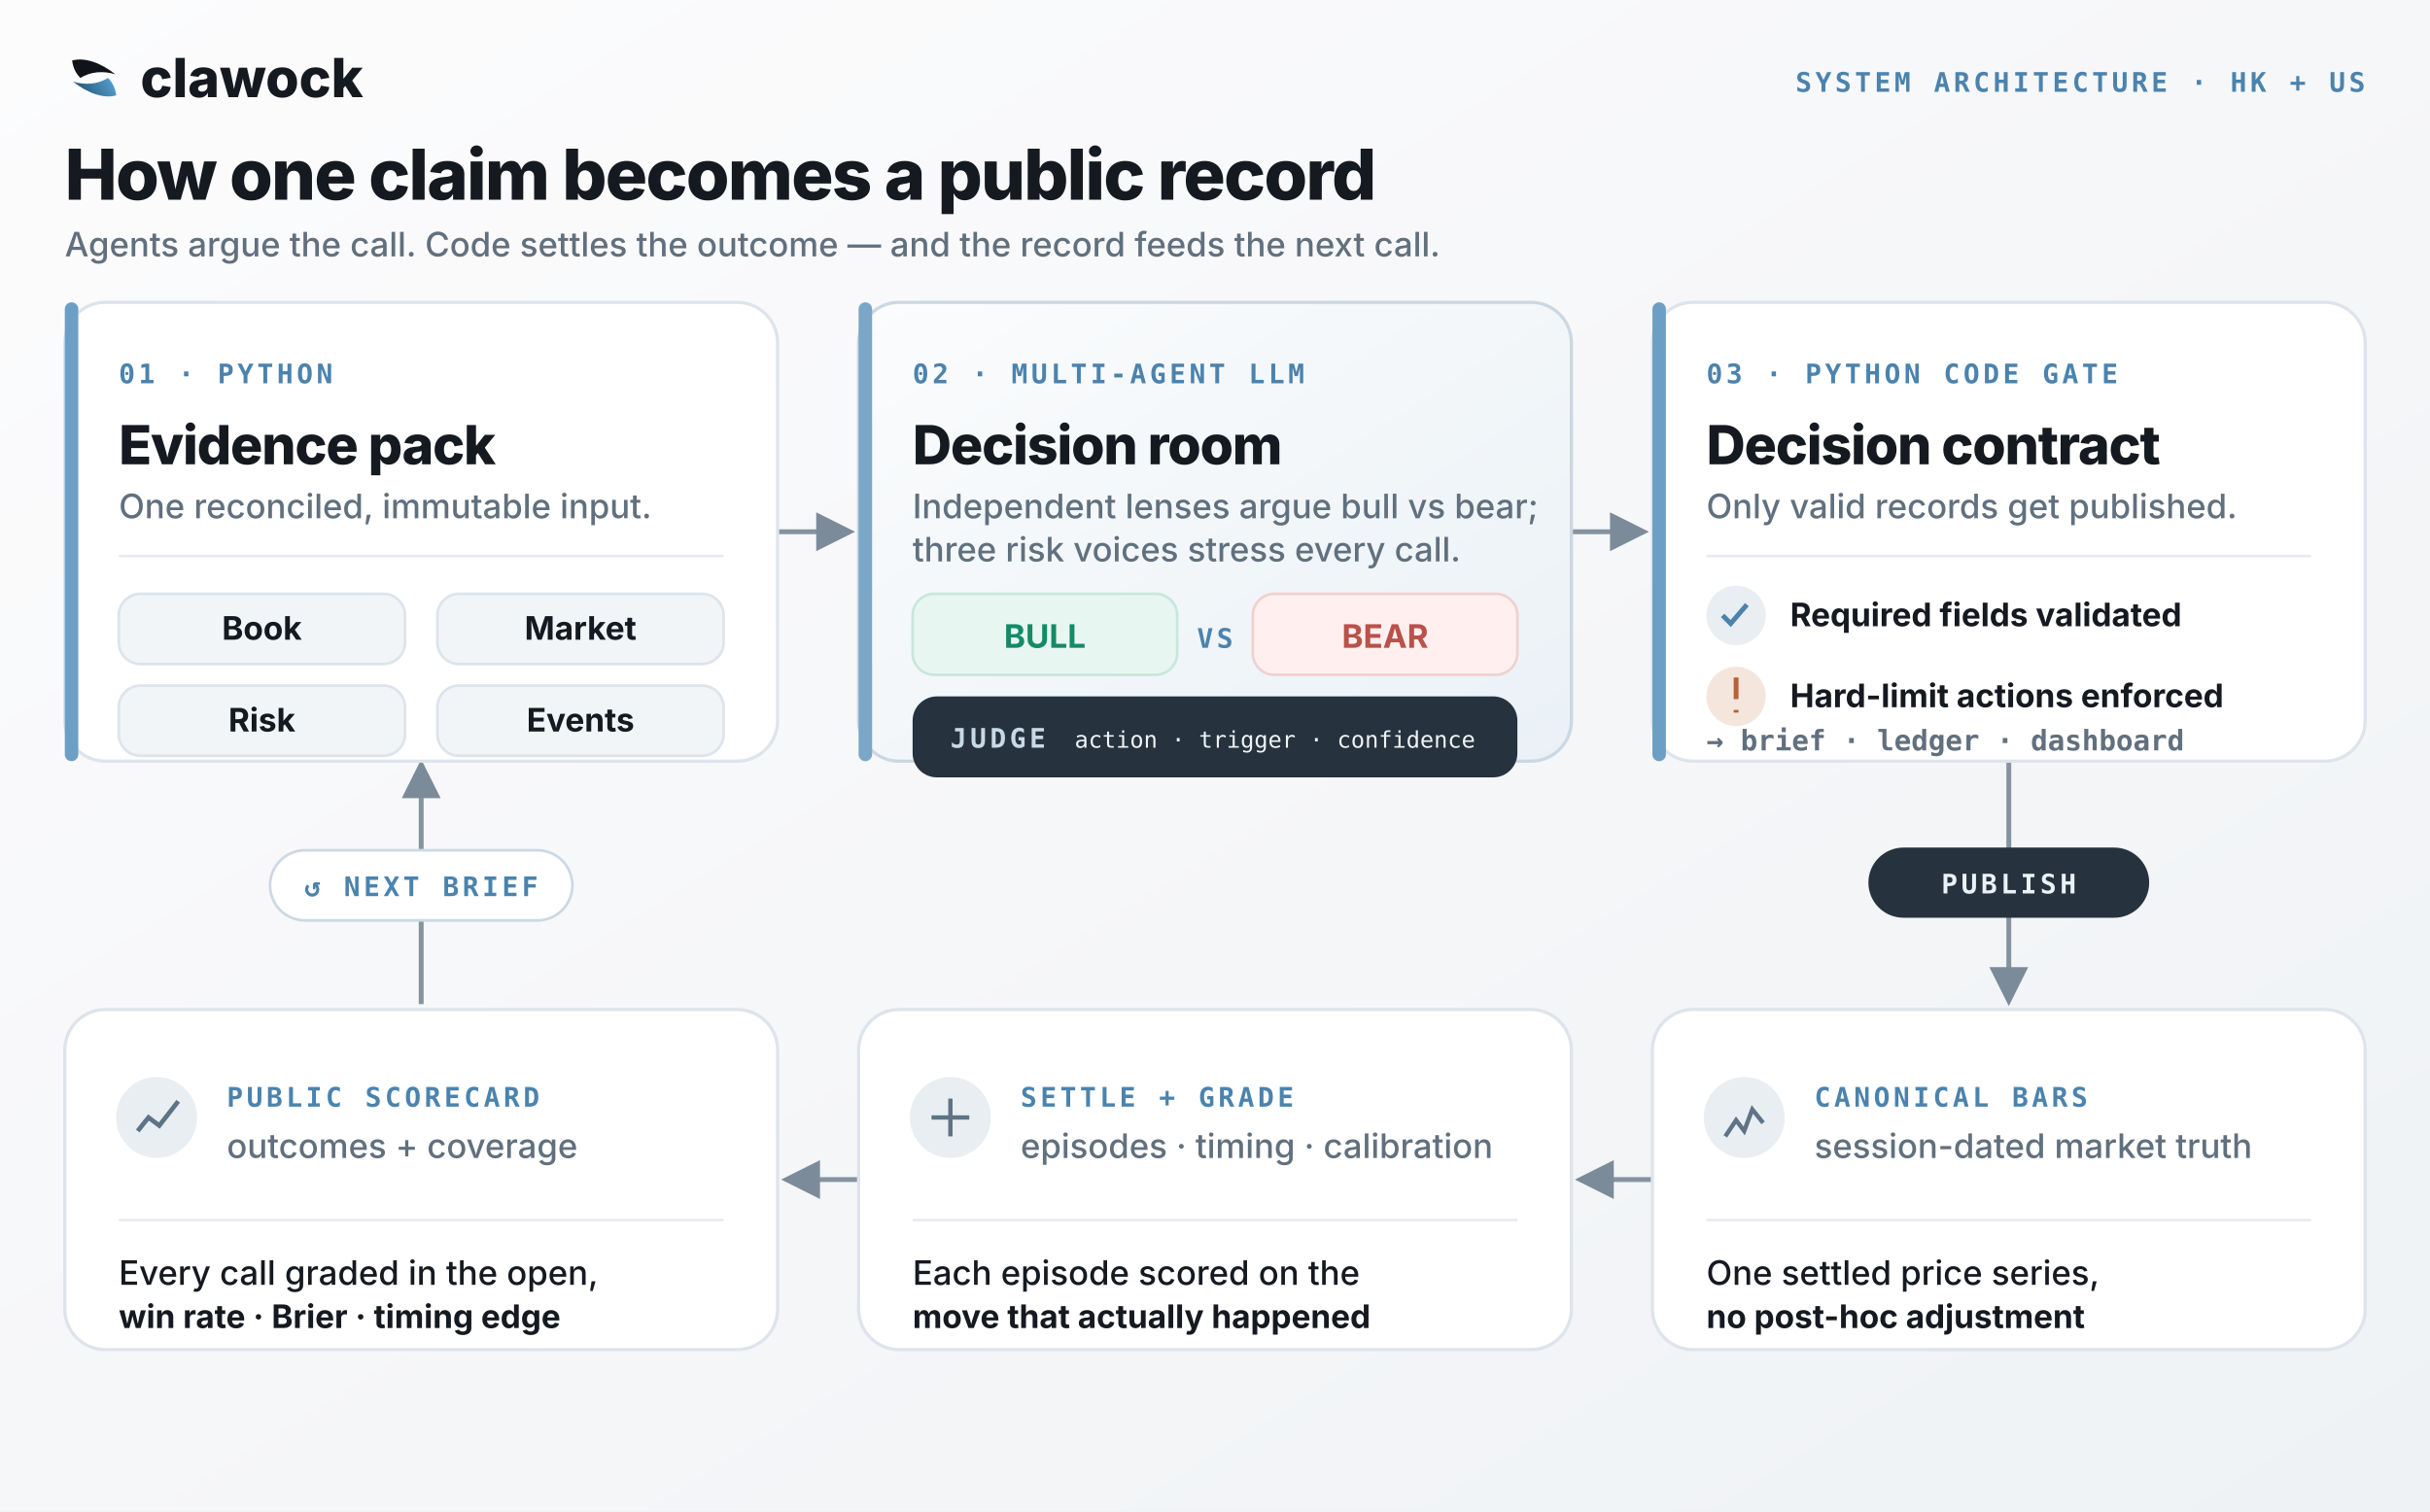
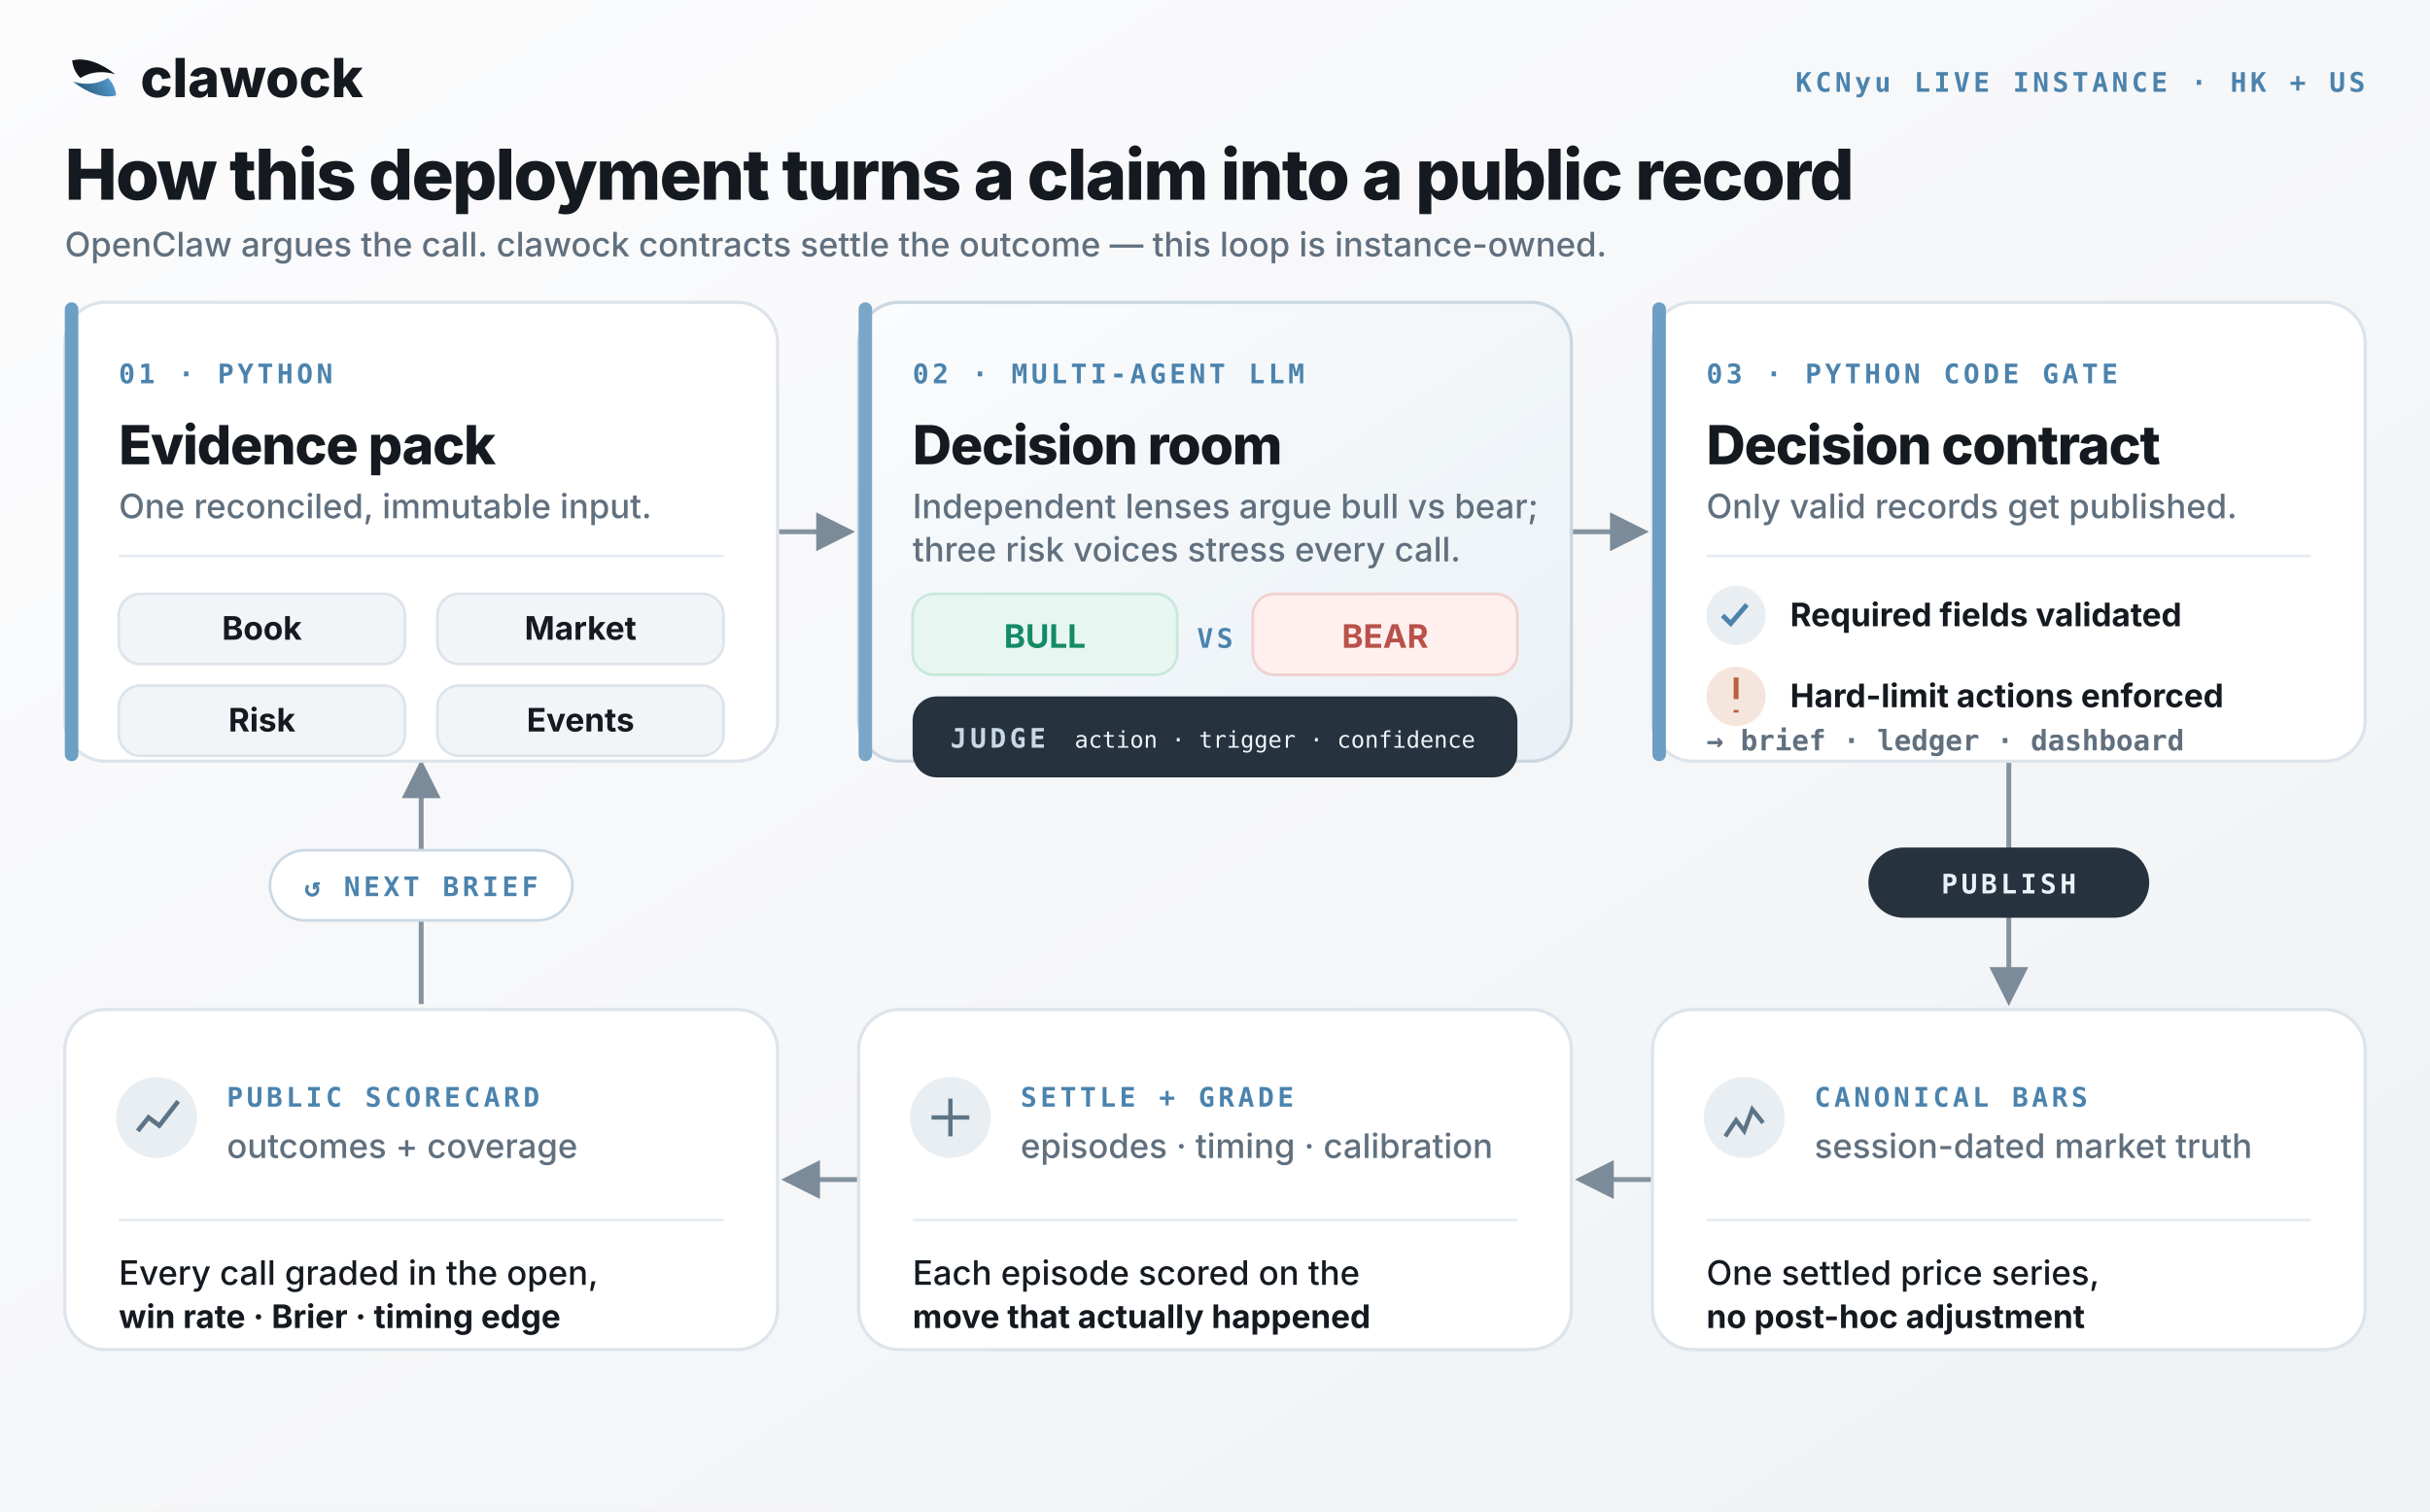
<svg xmlns="http://www.w3.org/2000/svg" width="900" height="560" viewBox="0 0 900 560" role="img" aria-labelledby="title desc">
  <defs>
    <linearGradient id="page" x1="0" y1="0" x2="1" y2="1">
      <stop offset="0" stop-color="#fcfcfd" />
      <stop offset=".58" stop-color="#f5f6f8" />
      <stop offset="1" stop-color="#eef2f5" />
    </linearGradient>
    <linearGradient id="core" x1="0" y1="0" x2="1" y2="1">
      <stop offset="0" stop-color="#fbfcfd" />
      <stop offset="1" stop-color="#eaf1f6" />
    </linearGradient>
    <linearGradient id="brand-bull" x1="14" y1="50" x2="51" y2="31" gradientUnits="userSpaceOnUse">
      <stop offset="0" stop-color="#245574" />
      <stop offset="1" stop-color="#559ed1" />
    </linearGradient>
    <marker id="arrow" markerWidth="9" markerHeight="9" refX="6.5" refY="4" orient="auto">
      <path d="M0 0L8 4L0 8Z" fill="#7c8b99" />
    </marker>
    <style>
      .sans{font-family:Inter,-apple-system,BlinkMacSystemFont,"Segoe UI",Arial,sans-serif}
      .ink{fill:#151a21}.muted{fill:#61707e}.blue{fill:#4b83ad}.green{fill:#138b66}.warm{fill:#b8524a}
      .kicker{font:700 10px "SFMono-Regular",Consolas,monospace;letter-spacing:1.3px}
      .title{font:800 26px Inter,-apple-system,"Segoe UI",Arial,sans-serif;letter-spacing:-.6px}
      .stage{font:800 20px Inter,-apple-system,"Segoe UI",Arial,sans-serif;letter-spacing:-.4px}
      .body{font:500 12.5px Inter,-apple-system,"Segoe UI",Arial,sans-serif}
      .label{font:750 12px Inter,-apple-system,"Segoe UI",Arial,sans-serif}
      .micro{font:600 10.5px "SFMono-Regular",Consolas,monospace}
      .card{fill:#fff;stroke:#dde4eb;stroke-width:1.2}
      .chip{fill:#f2f5f8;stroke:#dde4eb;stroke-width:1}
      .wire{fill:none;stroke:#8593a1;stroke-width:1.8;marker-end:url(#arrow)}
    </style>
  </defs>
  <rect width="900" height="560" fill="url(#page)" />
  <g class="sans">
    <g transform="translate(24 18) scale(.34)">
      <path d="M8 13C22 9 40 16 55 28C42 24 28 25 17 32C12 27 9 21 8 13Z" fill="#10141a" />
      <path d="M56 51C42 55 24 48 9 36C22 40 36 39 47 32C52 37 55 43 56 51Z" fill="url(#brand-bull)" />
    </g>
    <text x="52" y="36" font-size="20" font-weight="800" class="ink">clawock</text>
-     <text x="876" y="34" text-anchor="end" class="kicker blue">SYSTEM ARCHITECTURE · HK + US</text>
-     <text x="24" y="74" class="title ink">How one claim becomes a public record</text>
-     <text x="24" y="95" class="body muted">Agents argue the call. Code settles the outcome — and the record feeds the next call.</text>
+     <text x="876" y="34" text-anchor="end" class="kicker blue">KCNyu LIVE INSTANCE · HK + US</text>
+     <text x="24" y="74" class="title ink">How this deployment turns a claim into a public record</text>
+     <text x="24" y="95" class="body muted">OpenClaw argues the call. clawock contracts settle the outcome — this loop is instance-owned.</text>
  </g>
  <g class="sans">
    <path d="M288 197H314" class="wire" />
    <path d="M582 197H608" class="wire" />
    <path d="M744 282V370" class="wire" />
    <path d="M612 437H586" class="wire" />
    <path d="M318 437H292" class="wire" />
    <path d="M156 372V284" class="wire" />
    <g transform="translate(744 327)">
      <rect x="-52" y="-13" width="104" height="26" rx="13" fill="#26323d" />
      <text x="0" y="4" text-anchor="middle" class="kicker" fill="#eaf2f8">PUBLISH</text>
    </g>
    <g transform="translate(156 328)">
      <rect x="-56" y="-13" width="112" height="26" rx="13" fill="#fff" stroke="#cbd9e4" />
      <text x="0" y="4" text-anchor="middle" class="kicker blue">↺ NEXT BRIEF</text>
    </g>
  </g>
  <g transform="translate(24 112)" class="sans">
    <rect class="card" width="264" height="170" rx="15" />
    <rect width="5" height="170" rx="2.5" fill="#6d9fc5" />
    <text x="20" y="30" class="kicker blue">01 · PYTHON</text>
    <text x="20" y="60" class="stage ink">Evidence pack</text>
    <text x="20" y="80" class="body muted">One reconciled, immutable input.</text>
    <path d="M20 94H244" stroke="#e6ecf1" />
    <g transform="translate(20 108)">
      <rect width="106" height="26" rx="8" class="chip" />
      <text x="53" y="17" text-anchor="middle" class="label ink">Book</text>
      <rect x="118" width="106" height="26" rx="8" class="chip" />
      <text x="171" y="17" text-anchor="middle" class="label ink">Market</text>
      <rect y="34" width="106" height="26" rx="8" class="chip" />
      <text x="53" y="51" text-anchor="middle" class="label ink">Risk</text>
      <rect x="118" y="34" width="106" height="26" rx="8" class="chip" />
      <text x="171" y="51" text-anchor="middle" class="label ink">Events</text>
    </g>
  </g>
  <g transform="translate(318 112)" class="sans">
    <rect width="264" height="170" rx="15" fill="url(#core)" stroke="#cbd8e2" stroke-width="1.2" />
    <rect width="5" height="170" rx="2.5" fill="#7aa7c8" />
    <text x="20" y="30" class="kicker blue">02 · MULTI-AGENT LLM</text>
    <text x="20" y="60" class="stage ink">Decision room</text>
    <text x="20" y="80" class="body muted">Independent lenses argue bull vs bear;</text>
    <text x="20" y="96" class="body muted">three risk voices stress every call.</text>
    <rect x="20" y="108" width="98" height="30" rx="8" fill="#e8f6f1" stroke="#c9e7dc" />
    <text x="69" y="128" text-anchor="middle" class="label green">BULL</text>
    <text x="132" y="128" text-anchor="middle" class="kicker blue">VS</text>
    <rect x="146" y="108" width="98" height="30" rx="8" fill="#fff0ef" stroke="#f0d1cf" />
    <text x="195" y="128" text-anchor="middle" class="label warm">BEAR</text>
    <rect x="20" y="146" width="224" height="30" rx="9" fill="#26323d" />
    <text x="34" y="165" class="kicker" fill="#c8d9e6">JUDGE</text>
    <text x="80" y="165" fill="#eef4f8" font-size="8.5" font-family="'SFMono-Regular',Consolas,monospace">action · trigger · confidence</text>
  </g>
  <g transform="translate(612 112)" class="sans">
    <rect class="card" width="264" height="170" rx="15" />
    <rect width="5" height="170" rx="2.5" fill="#6d9fc5" />
    <text x="20" y="30" class="kicker blue">03 · PYTHON CODE GATE</text>
    <text x="20" y="60" class="stage ink">Decision contract</text>
    <text x="20" y="80" class="body muted">Only valid records get published.</text>
    <path d="M20 94H244" stroke="#e6ecf1" />
    <circle cx="31" cy="116" r="11" fill="#e9eef2" />
    <path d="M26 116l3 3 6-7" fill="none" stroke="#4b83ad" stroke-width="1.8" />
    <text x="51" y="120" class="label ink">Required fields validated</text>
    <circle cx="31" cy="146" r="11" fill="#f5e6dd" />
    <path d="M31 139v8M31 151v1" stroke="#b95f3a" stroke-width="1.8" />
    <text x="51" y="150" class="label ink">Hard-limit actions enforced</text>
    <text x="20" y="166" class="micro muted">→ brief · ledger · dashboard</text>
  </g>
  <g transform="translate(24 374)" class="sans">
    <rect class="card" width="264" height="126" rx="15" />
    <circle cx="34" cy="40" r="15" fill="#e9eef2" />
    <path d="M27 45l4-5 4 3 7-9" fill="none" stroke="#5d7487" stroke-width="1.7" />
    <text x="60" y="36" class="kicker blue">PUBLIC SCORECARD</text>
    <text x="60" y="55" class="body muted">outcomes + coverage</text>
    <path d="M20 78H244" stroke="#e6ecf1" />
    <text x="20" y="102" class="body ink">Every call graded in the open,</text>
    <text x="20" y="118" class="label ink">win rate · Brier · timing edge</text>
  </g>
  <g transform="translate(318 374)" class="sans">
    <rect class="card" width="264" height="126" rx="15" />
    <circle cx="34" cy="40" r="15" fill="#e9eef2" />
    <path d="M27 40h14M34 33v14" stroke="#5d7487" stroke-width="1.6" />
    <text x="60" y="36" class="kicker blue">SETTLE + GRADE</text>
    <text x="60" y="55" class="body muted">episodes · timing · calibration</text>
    <path d="M20 78H244" stroke="#e6ecf1" />
    <text x="20" y="102" class="body ink">Each episode scored on the</text>
    <text x="20" y="118" class="label ink">move that actually happened</text>
  </g>
  <g transform="translate(612 374)" class="sans">
    <rect class="card" width="264" height="126" rx="15" />
    <circle cx="34" cy="40" r="15" fill="#e9eef2" />
    <path d="M27 47l4-6 3 4 3-8 4 5" fill="none" stroke="#5d7487" stroke-width="1.6" />
    <text x="60" y="36" class="kicker blue">CANONICAL BARS</text>
    <text x="60" y="55" class="body muted">session-dated market truth</text>
    <path d="M20 78H244" stroke="#e6ecf1" />
    <text x="20" y="102" class="body ink">One settled price series,</text>
    <text x="20" y="118" class="label ink">no post-hoc adjustment</text>
  </g>
</svg>
